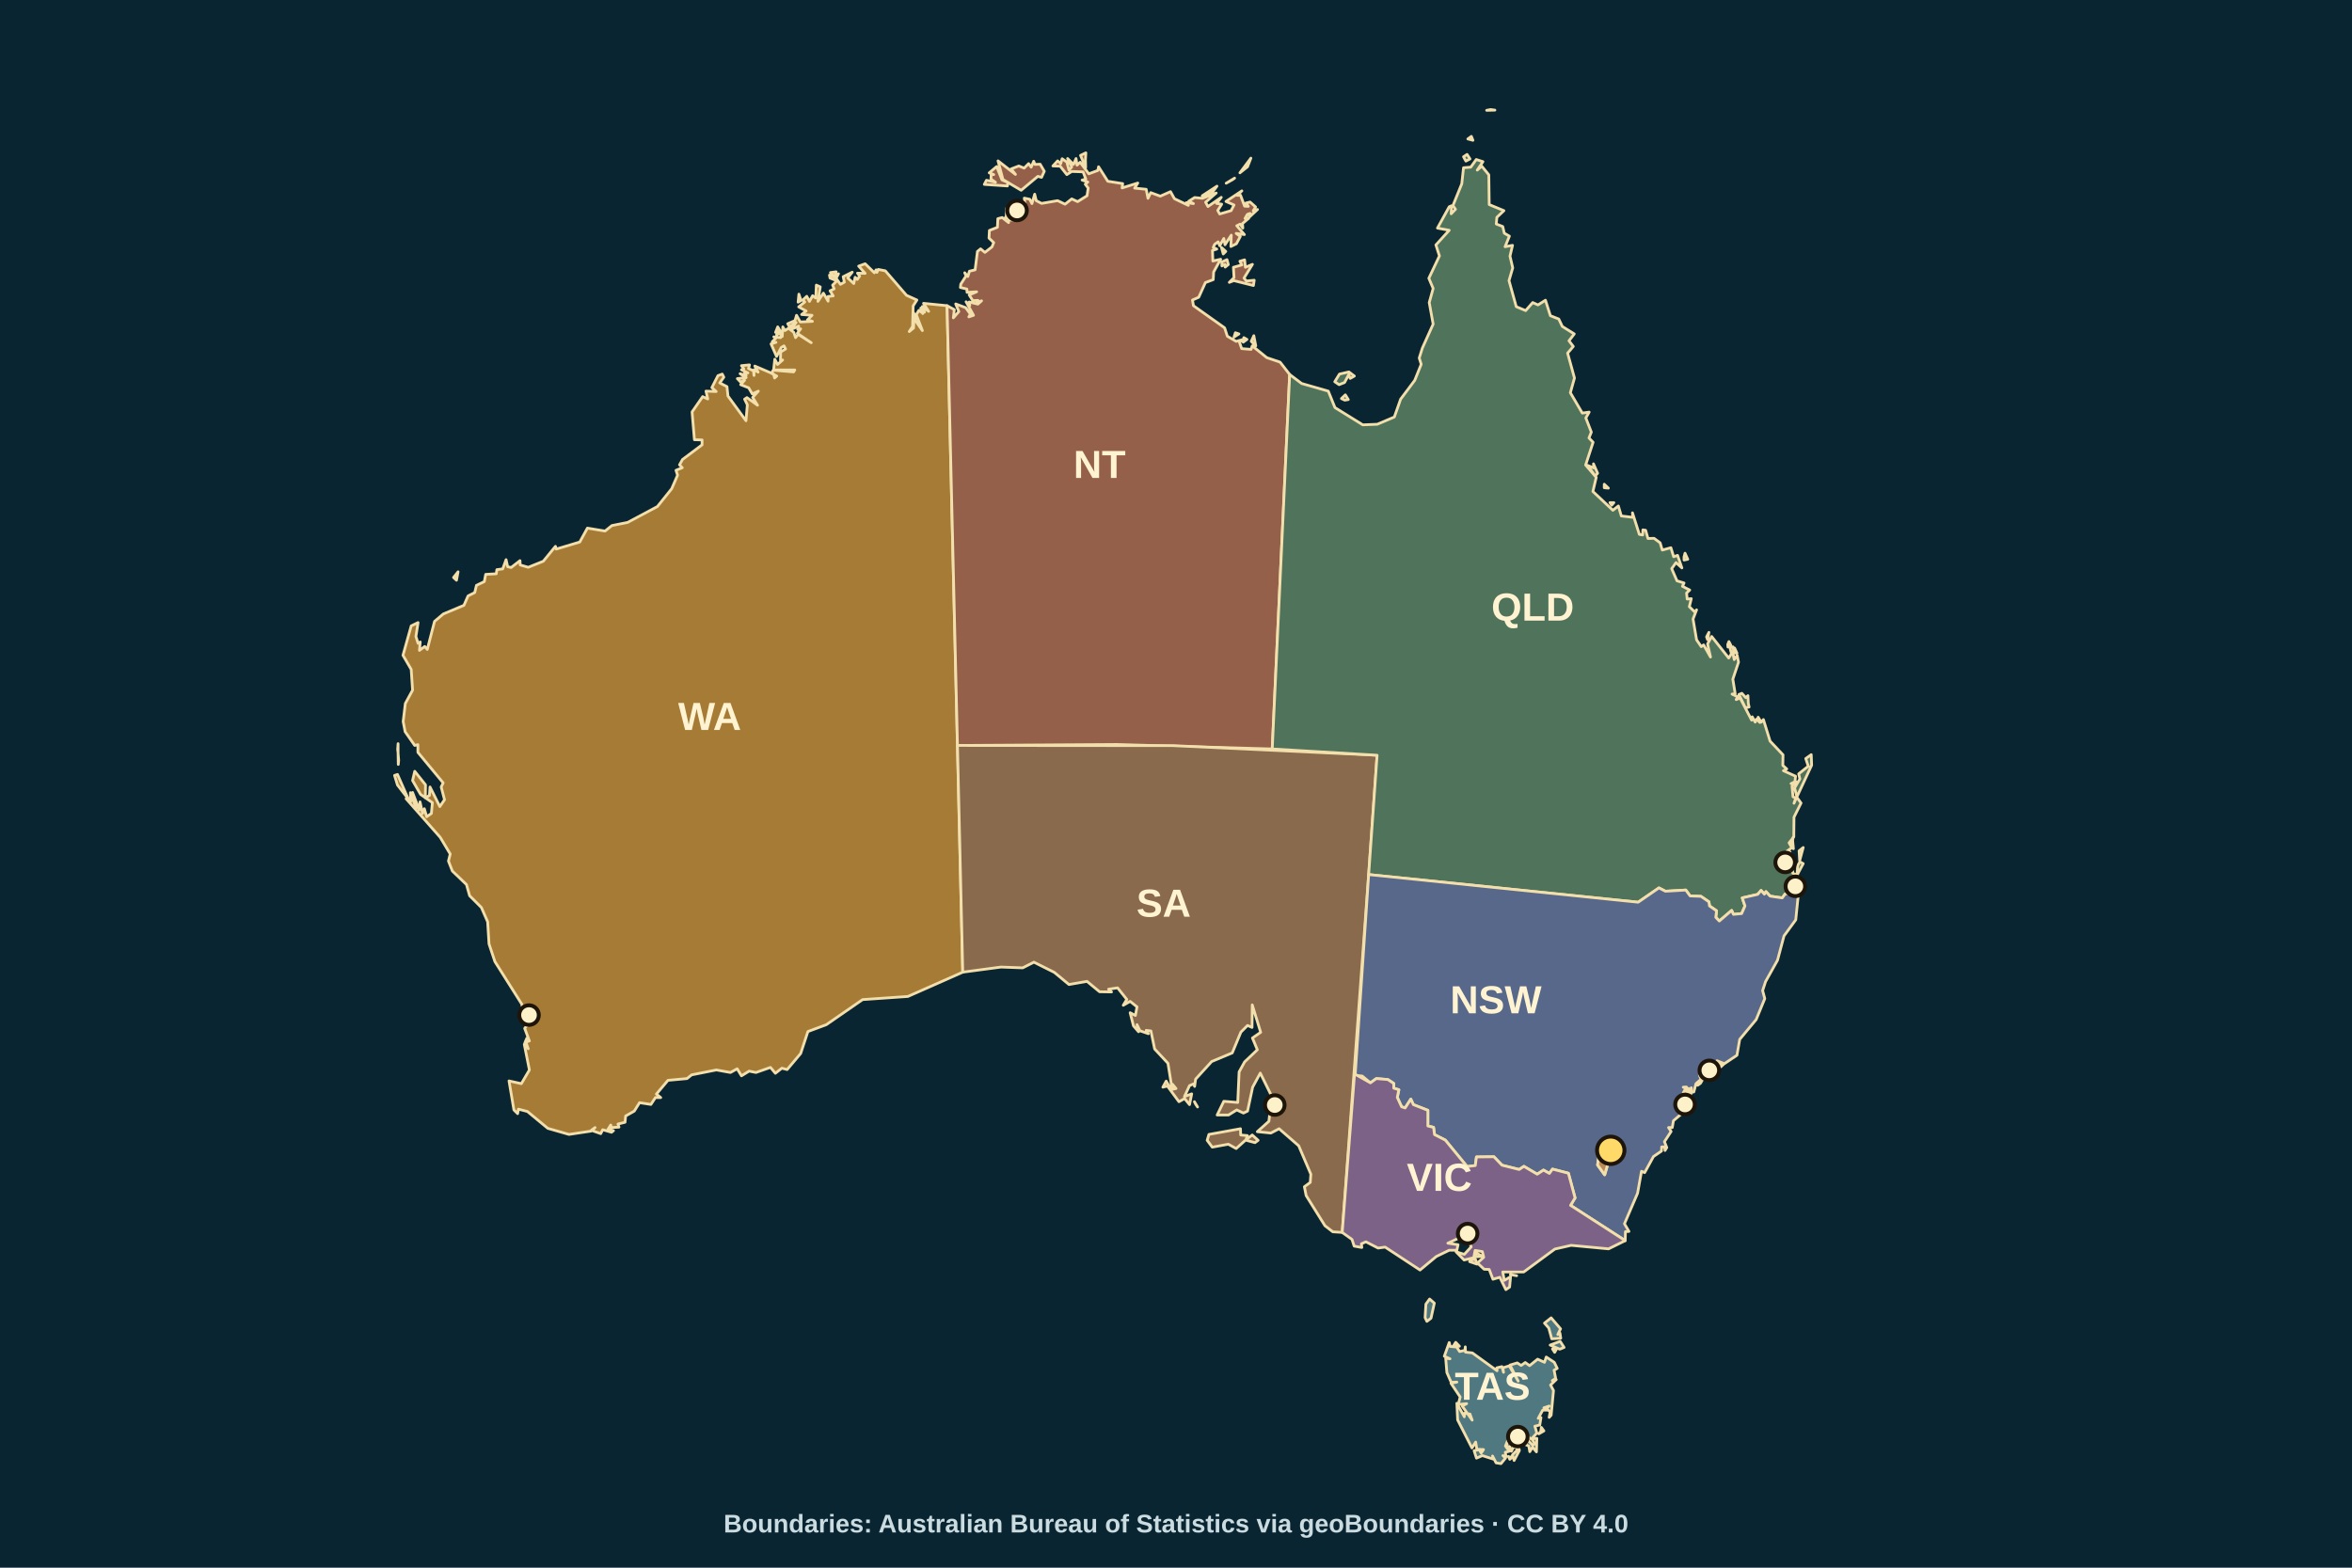
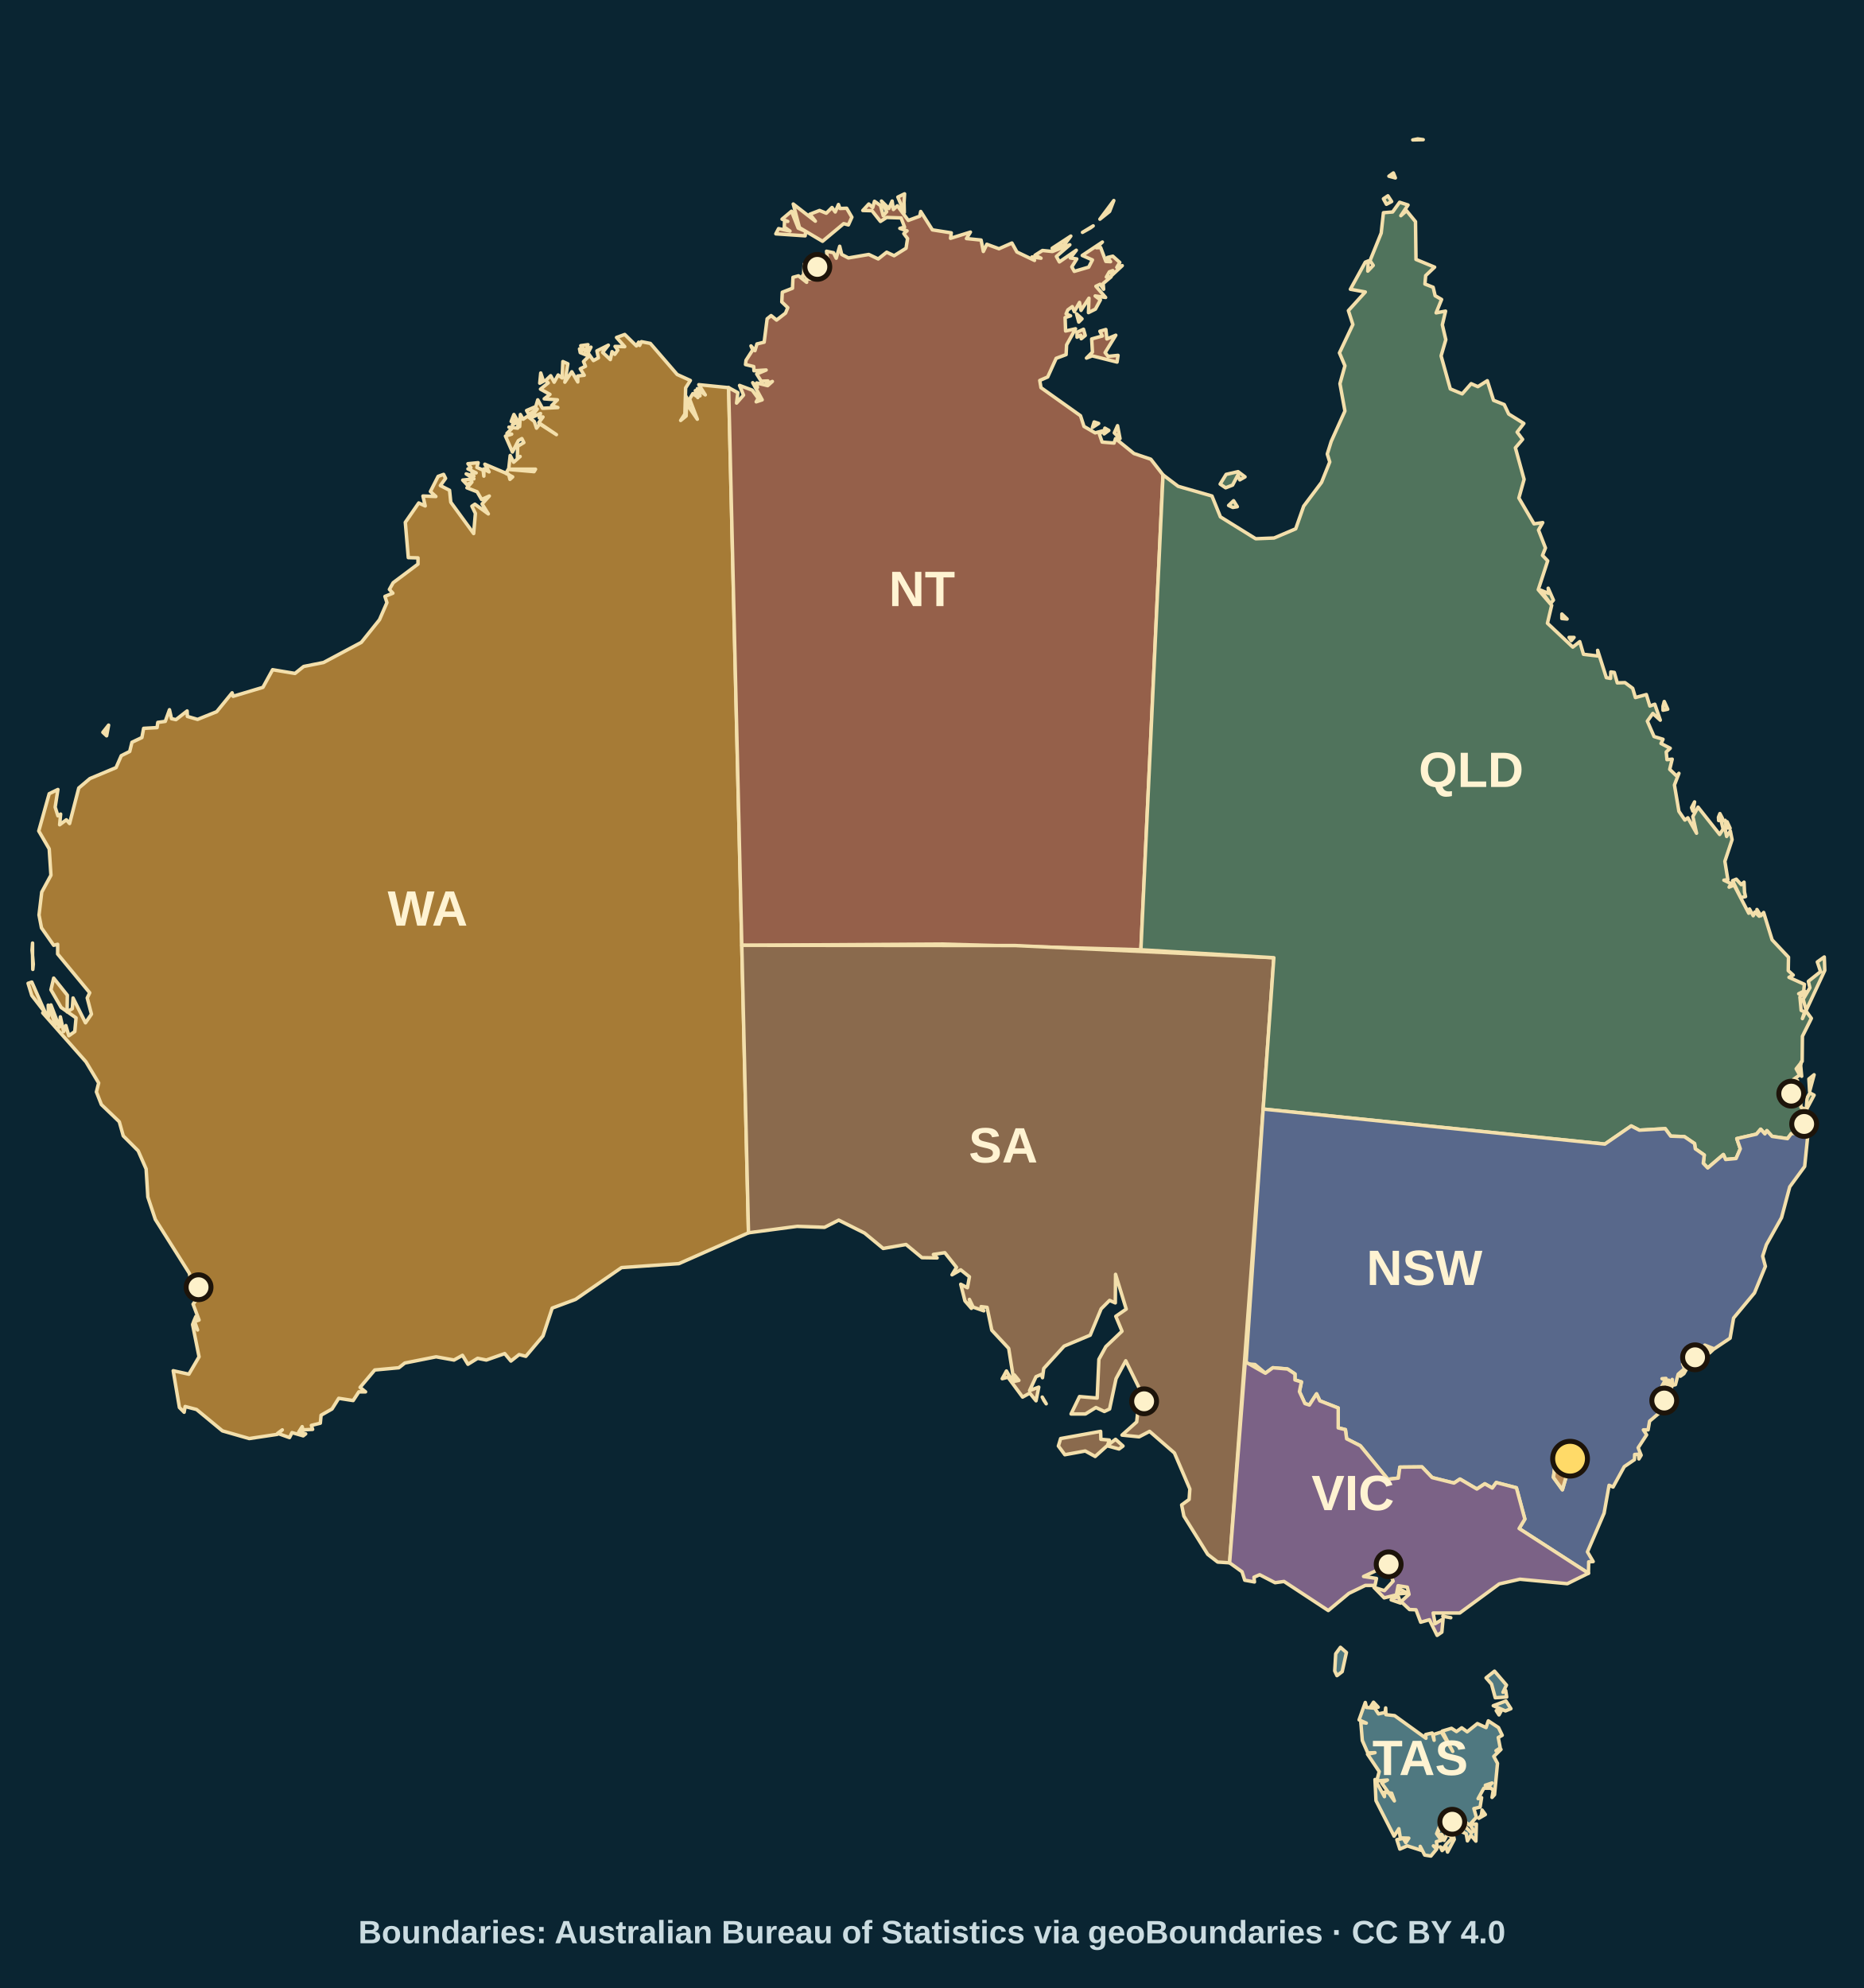
- <svg xmlns="http://www.w3.org/2000/svg" width="1200" height="800" viewBox="0 0 1200 800">
+ <svg xmlns="http://www.w3.org/2000/svg" width="750" height="800" viewBox="190 0 750 800">
  <style>.city{fill:#fdf1ca;stroke:#1d140a;stroke-width:2}.national{fill:#ffda68;stroke:#1d140a;stroke-width:2}text{font:800 20px Arial,sans-serif;fill:#fff3d2;text-anchor:middle}</style>
  <rect width="1200" height="800" fill="#0a2532" />
  <g fill-rule="evenodd" stroke="#f3dfab" stroke-width="1.4" stroke-linejoin="round">
    <path fill="#a67b36" d="M203.4,388.0L203.1,384.4L203.2,390.1ZM202.9,382.4L203.1,384.3L203.1,379.5ZM202.8,395.2L201.3,395.7L202.8,400.6L208.3,407.7ZM231.4,294.7L232.9,296.1L233.7,291.8ZM395.7,169.6L397.4,169.2L396.2,170.9L398.6,169.8L396.8,166.8ZM466.2,161.9L467.6,162.6L466.1,159.6ZM407.2,154.2L408.7,153.4L407.6,150.1ZM488.5,380.4L483.2,156.0L471.2,154.8L473.8,158.9L470.6,156.4L471.7,159.3L470.7,158.5L470.8,160.0L469.8,157.2L470.2,159.4L468.8,158.4L467.5,160.6L470.6,168.7L466.3,162.5L466.1,167.4L463.9,169.2L465.6,166.6L465.9,156.1L467.8,153.1L462.5,150.7L451.7,138.2L448.1,137.5L447.4,139.0L447.0,137.7L446.1,139.2L441.4,134.6L438.1,135.8L441.4,139.5L437.5,139.4L438.6,140.9L437.4,142.6L436.3,141.5L435.6,144.7L432.5,141.8L434.8,138.9L430.2,141.2L430.8,144.0L428.8,145.1L426.6,142.0L427.8,139.7L425.8,141.0L426.6,138.7L423.7,139.1L425.6,141.3L424.3,140.1L423.8,141.8L423.2,140.4L423.5,141.9L427.0,143.3L424.8,145.5L425.6,147.4L423.5,148.4L425.1,151.0L422.5,151.3L422.5,153.7L420.1,149.6L417.3,153.8L418.5,146.4L416.5,145.5L416.2,152.1L414.6,150.9L413.0,153.8L411.6,151.2L409.6,153.1L410.6,154.1L407.5,156.6L411.3,158.7L409.0,160.5L414.3,160.9L412.0,163.2L414.5,164.0L408.3,164.3L406.4,160.9L405.6,163.6L401.9,165.2L402.8,166.8L406.2,164.6L403.3,168.3L407.5,166.4L407.0,168.1L408.5,167.8L406.8,170.1L413.9,174.9L407.2,170.6L405.9,172.3L405.0,169.6L402.3,167.5L400.5,168.7L399.4,166.8L399.1,171.7L398.5,170.3L398.3,172.3L394.8,171.9L396.0,172.4L394.0,174.4L395.9,174.7L393.4,175.5L396.2,181.9L398.6,177.3L400.0,176.5L400.8,178.1L398.3,179.6L398.2,184.1L399.3,183.7L396.7,186.0L395.3,183.3L394.7,188.8L405.5,188.8L404.9,189.8L394.5,188.9L393.6,190.5L396.3,191.9L395.2,192.9L394.7,190.9L385.1,186.8L386.8,189.9L384.7,188.7L384.7,191.6L384.4,189.2L381.9,188.1L382.4,186.2L378.3,186.6L379.5,188.2L378.3,188.7L381.6,190.3L379.9,190.1L380.7,191.6L377.6,190.7L380.7,192.7L376.2,193.2L377.9,195.0L379.9,194.0L377.9,196.3L382.0,197.9L383.8,201.0L386.9,199.6L384.0,202.8L386.5,206.8L381.1,202.9L379.9,203.7L381.3,206.6L380.6,214.7L371.4,202.1L370.9,197.3L367.2,195.4L369.3,192.5L368.5,190.9L366.3,191.7L363.2,197.8L365.4,199.8L360.2,199.6L361.1,203.6L358.5,202.4L353.1,210.2L354.3,224.4L358.2,224.5L358.2,227.0L348.2,234.5L346.7,237.2L348.1,238.7L344.9,240.0L345.7,242.5L342.7,249.4L335.4,258.5L320.2,266.6L312.2,268.2L308.7,271.0L299.7,269.5L295.8,276.6L283.8,280.2L283.4,278.8L277.2,286.4L269.5,289.5L265.4,288.3L265.3,286.1L260.8,289.6L259.0,289.2L258.2,285.6L256.5,290.3L253.5,290.7L253.2,292.8L247.8,293.1L247.1,296.8L243.1,298.7L242.2,302.4L238.8,304.1L236.7,308.9L226.2,313.3L221.7,317.1L218.0,331.4L216.7,329.9L214.0,331.9L214.4,327.6L213.3,328.3L212.2,324.8L213.3,317.7L209.8,319.4L205.6,334.4L209.8,341.6L210.5,352.2L206.8,359.0L205.7,368.2L206.7,373.4L211.6,380.4L213.2,380.0L213.2,383.9L226.1,399.5L225.1,401.6L226.8,408.1L224.4,411.6L219.4,401.6L219.1,405.9L217.0,407.2L217.1,400.5L211.6,393.6L210.5,398.3L214.6,405.4L220.6,409.6L220.1,415.1L217.7,416.8L216.5,412.7L215.6,415.1L214.3,409.2L213.9,413.3L210.5,404.4L212.3,412.3L209.4,404.5L209.5,409.1L207.2,407.6L224.6,427.3L229.7,435.8L228.8,439.4L230.8,444.5L238.0,451.4L239.6,457.1L245.6,463.1L248.8,470.4L249.5,481.7L252.5,490.7L266.2,512.4L267.8,520.4L271.6,516.7L269.6,518.4L270.7,519.5L268.0,520.4L269.0,523.1L267.7,524.8L270.1,531.2L268.3,531.8L269.5,535.2L267.9,531.9L268.8,529.8L267.5,533.0L270.1,546.0L266.0,553.0L259.7,551.6L262.2,566.4L264.1,568.3L264.5,566.0L269.1,567.2L279.5,575.8L290.3,578.9L301.6,577.2L303.6,575.4L301.7,576.8L306.5,578.5L307.5,576.5L312.0,577.8L313.0,577.0L310.2,576.3L311.6,574.1L311.9,575.4L315.8,575.2L315.3,573.6L318.9,572.7L319.2,569.5L323.6,567.0L326.3,562.7L332.1,563.6L334.4,560.1L337.1,560.1L334.9,558.3L340.8,551.3L350.5,550.4L352.9,548.5L365.5,546.0L372.7,547.3L376.1,545.4L378.3,549.0L382.2,546.6L385.7,547.3L393.1,544.7L395.6,547.7L398.9,545.1L401.6,545.8L408.5,537.6L412.2,526.4L421.6,522.9L440.1,510.1L463.2,508.5L491.2,496.1Z" />
    <path fill="#95604a" d="M638.4,174.2L640.7,176.5L639.7,171.3ZM632.1,170.4L630.3,169.8L629.6,172.0ZM634.6,172.3L634.3,174.6L636.2,173.2ZM629.3,136.4L629.6,141.7L627.2,144.1L629.5,143.2L639.5,145.7L639.9,143.0L635.9,143.4L634.7,141.9L639.0,134.9L635.4,136.4L635.0,132.6L632.6,133.3L633.6,135.2ZM624.9,134.9L625.1,136.3L626.7,135.0L626.0,132.5L623.4,133.7L623.4,135.7ZM624.1,129.6L625.4,128.3L623.2,126.3ZM658.0,191.1L653.1,184.8L646.3,182.5L638.9,176.5L638.3,178.3L633.5,177.9L632.4,174.7L634.0,173.3L630.7,174.2L626.2,171.6L624.8,167.3L608.9,156.0L608.4,153.1L611.6,151.7L615.0,144.2L619.0,142.7L619.2,138.8L622.8,132.3L618.8,133.2L618.6,127.8L620.8,127.1L619.0,126.3L619.7,124.7L621.5,123.4L622.3,125.4L624.4,121.7L625.0,124.9L628.2,120.0L628.0,125.8L630.8,124.4L632.8,120.7L630.7,119.1L634.9,119.7L631.0,115.2L632.7,114.4L634.1,116.4L633.9,114.1L637.1,111.4L635.2,111.5L636.4,109.4L637.8,108.9L637.3,110.9L641.6,106.9L639.4,107.6L640.6,105.6L637.8,103.1L635.7,103.6L636.9,105.3L635.0,105.2L632.9,99.6L631.2,99.7L633.6,97.4L625.5,102.8L629.6,104.6L628.1,107.5L622.3,109.2L621.3,107.4L623.3,104.2L620.7,103.8L623.1,100.7L616.3,105.4L615.1,103.2L620.5,98.5L613.5,101.2L609.5,100.8L606.5,102.7L608.9,103.9L605.3,103.4L606.3,104.8L599.2,101.4L597.2,97.8L592.0,100.1L587.1,98.3L585.7,101.2L584.8,96.6L578.9,96.0L580.5,93.4L572.5,95.9L572.8,93.7L565.2,92.5L560.5,85.1L560.1,87.0L555.5,88.7L551.1,82.8L549.5,84.3L549.0,80.9L547.7,83.9L544.7,80.9L546.8,85.2L545.4,86.8L544.3,82.7L541.9,81.0L541.2,83.5L539.6,82.1L537.2,84.7L540.9,84.8L544.3,89.1L546.8,87.5L552.6,87.7L554.0,91.4L552.1,91.9L555.0,92.9L553.7,94.0L555.2,96.0L554.6,99.9L549.8,102.9L546.8,101.5L543.4,104.2L539.6,102.4L531.4,103.8L528.7,102.4L527.9,99.1L526.5,103.9L525.4,101.7L522.6,101.1L523.1,105.1L518.3,106.3L521.0,107.6L521.1,109.2L519.2,108.3L521.4,110.7L519.7,110.3L520.0,111.8L518.9,109.3L516.7,110.1L517.3,106.9L513.6,106.3L513.4,110.0L514.9,111.0L513.0,110.9L516.8,112.3L514.5,112.3L514.6,113.6L511.3,111.0L509.1,111.6L508.9,116.0L504.8,117.6L504.6,121.5L507.0,123.8L506.1,126.0L502.5,128.8L500.3,127.0L498.7,128.3L497.5,137.7L494.6,138.4L493.8,141.1L492.2,139.2L492.9,140.8L490.2,145.0L490.0,146.7L493.3,147.5L493.4,149.2L498.3,148.9L494.5,150.5L496.3,153.4L499.0,153.3L498.2,154.6L500.8,153.5L498.9,155.2L494.5,154.1L494.8,155.9L492.9,154.0L496.7,160.9L494.3,161.7L495.1,160.3L492.7,157.0L487.6,155.1L489.2,159.0L486.4,162.2L486.9,158.0L483.2,156.0L488.5,380.4L568.8,379.9L649.1,382.2ZM515.0,86.6L509.2,82.1L511.7,91.6L521.0,97.1L529.5,90.0L531.4,90.5L532.8,87.4L530.7,83.8L528.0,83.9L527.4,82.3L526.1,85.3L524.8,83.5L522.5,85.8L519.8,84.7L515.9,86.2L518.1,89.0ZM514.2,93.1L511.2,91.8L508.5,85.0L504.7,88.2L507.0,89.1L505.7,88.9L505.6,91.4L507.9,93.0L503.3,92.0L502.2,94.1L514.0,94.9ZM553.8,81.4L554.0,78.0L551.3,79.3L553.9,85.5ZM613.4,99.9L618.2,98.6L620.9,95.0ZM632.6,88.2L636.5,85.1L638.2,80.7ZM628.8,91.7L625.6,93.5L629.9,90.9Z" />
    <path fill="#8a6a4d" d="M698.3,446.3L702.6,385.4L598.5,380.5L488.5,380.4L491.2,496.1L510.7,493.5L521.8,493.9L527.5,491.0L537.9,496.2L545.4,502.4L554.6,500.8L561.0,506.1L567.1,506.2L565.6,504.8L570.2,504.1L574.9,510.0L573.1,513.0L576.6,511.0L580.1,513.8L579.3,518.2L576.6,516.8L578.3,523.5L580.9,526.5L580.1,522.9L581.6,526.0L585.9,527.5L584.8,525.8L587.2,526.1L589.1,535.3L595.9,542.6L597.9,555.1L598.2,553.3L600.0,555.5L597.5,556.0L595.0,551.7L593.3,554.8L595.6,554.2L601.5,562.2L604.4,560.6L606.9,563.7L608.0,558.2L604.3,559.6L606.9,554.0L609.0,553.1L609.5,554.4L610.0,550.7L618.2,541.7L628.7,537.3L633.1,526.7L636.5,523.3L638.8,524.3L638.9,512.8L643.2,526.8L639.0,529.7L641.5,535.7L635.0,541.9L632.2,547.0L631.5,562.6L624.4,562.0L621.0,569.0L626.8,569.0L631.0,566.4L634.4,568.0L636.5,567.0L639.1,554.8L643.0,547.6L650.0,561.8L648.7,560.6L647.4,572.2L641.5,577.5L648.4,578.2L652.6,576.0L662.6,584.7L668.8,599.2L668.5,603.4L665.5,605.6L666.4,610.1L676.0,625.5L680.0,628.6L684.8,628.9ZM632.9,576.0L616.8,578.9L615.9,581.9L618.5,585.4L626.7,583.9L630.7,586.1L635.5,581.8L640.3,583.1L641.9,581.9L638.9,579.2L635.7,581.6L636.4,579.5L633.0,579.2ZM610.1,563.6L611.0,564.9L609.4,562.2Z" />
    <path fill="#50735c" d="M760.5,55.9L758.5,56.3L762.7,56.2ZM818.5,248.9L820.6,249.1L818.5,247.1ZM822.3,257.8L823.4,256.5L821.4,256.5ZM813.2,238.8L810.0,237.5L813.9,242.9L815.1,241.5L813.0,236.7ZM686.1,204.2L687.9,203.9L686.4,201.5L684.4,203.4ZM681.0,194.8L683.2,196.3L686.0,195.2L688.1,191.2L688.9,193.1L691.0,191.9L688.2,189.8L683.4,190.9ZM751.5,71.6L750.7,69.6L748.9,70.9ZM748.5,78.8L746.7,80.0L747.9,82.2L750.0,81.1ZM892.0,359.0L891.8,355.0L890.7,356.0L888.7,353.8L887.2,354.4L890.5,361.2L892.4,360.8ZM859.2,284.2L859.2,285.8L861.1,285.4L859.7,282.3ZM870.7,325.0L871.2,326.4L871.9,322.7ZM881.5,328.9L881.6,330.2L883.1,329.3L882.1,327.4ZM917.6,455.6L916.0,449.3L914.8,449.9L917.1,446.7L914.7,445.6L914.3,438.3L908.0,442.2L913.5,438.7L912.1,436.9L913.3,434.8L911.8,434.3L914.2,432.6L912.8,430.1L915.2,427.1L915.3,417.0L918.9,409.8L916.7,406.8L915.3,409.9L916.2,407.2L914.8,406.6L914.3,401.2L916.4,399.0L913.8,399.9L915.8,398.9L916.1,396.1L909.9,393.3L911.6,392.4L909.6,390.6L909.7,385.2L903.1,378.2L899.7,367.2L898.6,368.5L897.0,366.0L897.9,368.7L896.2,367.0L895.5,368.5L894.0,365.8L893.7,367.5L887.8,356.2L885.8,357.0L886.6,355.6L883.7,354.2L885.3,354.0L884.1,346.6L887.0,337.9L886.3,334.4L884.8,336.6L884.1,333.1L886.2,333.3L885.0,330.7L884.6,332.8L884.2,330.1L882.6,330.4L883.4,333.6L882.0,335.8L873.3,324.8L871.2,328.6L872.7,335.3L869.2,329.1L868.0,330.0L865.6,326.5L863.8,315.9L865.6,311.2L864.7,312.3L861.9,309.6L862.9,305.5L860.8,305.7L860.5,302.6L862.1,301.1L858.4,299.2L859.2,297.5L855.6,296.4L852.9,290.2L855.1,287.1L858.1,289.8L855.9,283.4L853.9,284.1L852.5,279.5L848.1,280.7L847.0,277.0L843.9,274.7L840.8,274.8L839.6,270.6L838.2,270.4L838.1,273.0L836.4,272.7L832.9,261.7L833.1,264.0L827.2,263.3L825.7,258.2L822.9,260.4L812.7,250.8L814.4,243.6L809.0,237.3L812.8,225.7L810.7,223.5L811.9,220.5L809.1,213.3L810.8,210.3L807.3,210.8L801.2,200.4L803.3,192.9L799.8,180.2L802.7,176.8L800.5,173.9L803.2,170.4L797.1,166.6L795.3,162.8L791.0,161.1L788.5,153.2L784.7,155.6L782.0,154.4L778.4,158.5L773.6,156.5L769.9,143.2L771.8,136.7L770.4,130.7L771.7,125.2L767.9,125.9L770.1,120.5L767.5,119.0L766.7,115.6L763.4,114.3L763.7,110.9L767.3,107.5L759.8,104.4L759.6,89.2L756.0,84.8L753.7,86.8L756.6,82.5L753.2,81.4L750.4,85.3L746.7,85.6L745.8,93.8L741.3,104.9L742.6,106.8L740.4,109.1L740.6,105.0L739.4,105.5L733.4,116.4L739.4,117.5L732.6,125.0L734.4,130.6L729.0,142.0L731.2,147.2L729.2,154.4L731.2,165.4L725.7,177.6L724.1,182.7L725.1,185.9L721.8,194.1L714.6,203.7L711.4,212.8L702.7,216.5L695.3,216.8L681.1,208.0L677.7,199.6L664.1,195.7L658.0,191.1L649.1,382.2L702.6,385.4L698.3,446.3L835.8,460.4L846.4,453.1L849.7,454.8L860.1,454.2L862.3,457.2L867.8,457.4L871.9,460.2L872.2,462.3L875.8,464.8L875.4,468.1L877.2,470.0L883.5,464.6L884.4,466.6L888.6,466.2L890.3,462.3L888.9,458.2L896.8,456.4L898.5,454.4L900.2,456.3L901.0,455.0L903.1,457.3L909.3,458.2L910.8,456.2ZM924.3,390.5L924.1,385.1L921.3,387.1L922.6,391.0L917.7,394.9L918.3,397.5L915.6,402.1L916.8,406.6ZM917.2,441.8L916.8,446.7L920.0,440.7L918.3,439.8ZM917.9,434.2L918.2,439.2L920.0,432.5ZM914.6,428.8L914.9,427.2L913.3,430.4L915.0,433.1Z" />
    <path fill="#58688b" d="M847.7,587.4L847.8,585.3L849.3,585.2L849.5,587.1L850.4,585.6L849.2,582.6L852.6,577.4L851.3,575.4L853.2,575.4L853.8,571.9L858.5,567.9L856.7,567.2L859.6,566.8L856.4,565.1L860.4,565.7L861.0,563.1L857.3,562.3L861.5,562.6L862.7,558.2L862.0,559.8L862.0,557.9L859.4,559.2L861.2,557.9L860.3,556.4L858.8,557.7L860.1,555.4L858.8,554.8L860.4,554.7L860.6,556.9L861.5,555.4L861.5,557.8L862.9,555.1L862.9,557.5L864.2,557.2L865.3,553.0L867.6,551.0L866.2,553.8L867.6,552.8L869.7,549.1L867.8,550.6L867.1,548.8L868.8,548.9L869.2,546.5L869.6,549.1L872.5,546.1L870.8,543.9L873.0,544.3L872.1,546.1L878.0,544.4L879.5,543.0L875.3,542.9L876.0,541.3L879.8,542.8L886.2,538.5L887.6,530.4L896.0,520.3L900.4,509.6L899.3,505.5L900.8,500.9L906.9,490.0L910.2,477.6L916.2,469.4L917.6,455.6L910.8,456.2L909.3,458.2L903.1,457.3L901.0,455.0L900.2,456.3L898.5,454.4L896.8,456.4L888.9,458.2L890.3,462.3L888.6,466.2L884.4,466.6L883.5,464.6L877.2,470.0L875.4,468.1L875.8,464.8L872.2,462.3L871.9,460.2L867.8,457.4L862.3,457.2L860.1,454.2L849.7,454.8L846.4,453.1L835.8,460.4L698.3,446.3L691.4,548.8L695.0,549.1L699.2,552.6L702.2,550.4L708.1,550.9L711.1,552.9L711.1,555.3L713.7,556.1L712.9,560.0L715.1,564.8L716.9,565.4L719.8,560.9L721.1,563.7L728.5,566.6L728.5,574.6L731.4,575.3L731.9,579.0L737.4,581.8L748.5,595.3L752.7,594.8L753.3,590.4L762.2,590.3L766.3,594.6L775.1,596.8L777.5,595.2L784.3,599.2L787.5,597.1L790.5,598.8L792.1,596.6L800.2,598.7L803.6,611.3L801.3,615.1L829.2,633.1L829.3,628.5L831.1,628.4L828.8,624.5L835.5,608.9L837.5,597.7L839.1,598.4L843.6,590.2ZM823.6,586.0L826.0,588.4L821.5,589.9L818.7,599.5L815.1,594.5L816.1,587.4L822.0,583.8Z" />
    <path fill="#7b6286" d="M752.6,641.4L756.3,641.1L753.2,639.4ZM691.1,548.0L684.8,628.9L689.8,632.5L690.9,635.9L694.8,636.6L694.6,634.7L696.9,633.7L703.1,636.9L706.7,636.4L724.5,648.1L732.8,641.2L739.4,638.0L743.3,638.0L743.9,635.2L738.7,634.4L748.2,630.0L750.6,636.3L747.1,640.1L742.9,638.8L747.0,643.0L751.9,641.8L752.6,638.1L756.3,638.7L757.0,641.6L753.8,644.5L757.2,647.7L759.8,647.8L761.7,652.8L765.2,651.8L768.3,658.1L770.2,656.8L770.7,651.5L767.5,653.4L766.7,649.1L777.4,649.1L793.3,637.4L801.6,635.5L820.7,637.3L829.2,633.1L801.3,615.1L803.6,611.3L800.2,598.7L792.1,596.6L790.5,598.8L787.5,597.1L784.3,599.2L777.5,595.2L775.1,596.8L766.3,594.6L762.2,590.3L753.3,590.4L752.7,594.8L748.5,595.3L737.4,581.8L731.9,579.0L731.4,575.3L728.5,574.6L728.5,566.6L721.1,563.7L719.8,560.9L716.9,565.4L715.1,564.8L712.9,560.0L713.7,556.1L711.1,555.3L711.1,552.9L708.1,550.9L702.2,550.4L699.2,552.6ZM750.6,642.9L749.8,643.8L753.6,645.1L752.8,642.7ZM772.2,650.7L770.6,650.4L773.8,651.0Z" />
    <path fill="#4f7880" d="M730.1,672.7L731.8,665.0L729.4,662.9L727.5,665.5L727.1,672.4L728.0,674.3ZM790.9,686.4L795.8,688.5L798.0,687.6L796.0,684.5ZM792.1,688.4L793.2,690.1L794.3,688.1ZM786.1,730.5L785.1,731.7L787.7,730.2L786.4,728.4ZM790.2,677.7L791.7,683.2L796.3,682.9L795.9,680.3L794.8,681.0L796.2,678.1L791.4,672.5L788.0,675.2ZM780.0,737.9L780.5,740.8L781.9,738.5L783.9,740.9L784.1,734.0L781.5,734.2L783.1,736.8L782.0,737.5L779.4,734.8L778.4,737.2ZM771.9,742.2L770.7,744.0L769.6,743.2L770.3,744.7L771.9,743.2L772.5,745.3L775.2,740.2L774.4,736.7L773.0,738.5L774.5,739.5ZM741.5,686.9L744.6,687.0L742.7,685.0ZM772.8,737.3L774.8,733.8L773.3,730.4L771.5,730.6L773.8,730.0L775.5,734.4L776.7,733.9L775.4,736.5L778.8,732.9L776.5,730.9L781.3,734.4L784.1,731.3L783.1,727.8L785.6,727.2L786.2,723.4L784.8,723.8L787.1,719.6L790.0,719.6L787.7,718.4L790.4,717.5L788.9,719.0L790.9,720.3L790.4,723.3L791.4,722.2L792.6,709.6L791.1,706.8L794.0,704.0L792.0,704.5L793.7,703.4L792.9,699.2L794.5,698.3L793.0,695.2L788.9,692.5L788.0,695.2L784.5,693.6L780.4,696.9L778.2,695.3L776.1,696.8L774.1,695.5L770.4,696.6L774.6,704.8L770.0,697.0L766.8,698.0L767.1,700.3L766.3,697.4L763.7,698.0L763.8,699.5L751.2,690.4L747.7,690.0L747.6,687.3L747.4,689.1L744.7,689.7L743.2,687.4L739.9,687.1L739.4,685.1L736.9,692.1L739.8,693.4L737.6,693.1L738.2,700.4L740.4,705.4L743.3,705.3L740.3,705.9L745.0,712.9L744.0,716.7L748.3,716.3L746.0,717.5L751.1,724.7L750.0,721.6L747.1,721.2L747.1,723.0L743.3,716.1L743.7,724.6L751.0,738.9L752.9,735.9L753.5,739.6L756.9,739.7L755.7,741.5L754.7,739.8L752.1,740.3L753.3,744.1L756.3,742.8L761.9,744.6L761.5,743.0L763.3,746.5L765.8,746.9L768.1,744.1L766.8,742.8L768.4,743.4L768.0,741.1L770.0,740.6L768.1,737.9L769.2,735.1L768.5,738.4L770.2,738.2L771.1,740.6Z" />
    <path fill="#bb8b57" d="M823.6,586.0L822.0,583.8L816.1,587.4L815.1,594.5L818.7,599.5L821.5,589.9L826.0,588.4Z" />
  </g>
  <g>
    <text x="362.1" y="372.5">WA</text>
    <text x="561.0" y="243.9">NT</text>
    <text x="593.7" y="467.8">SA</text>
    <text x="782.0" y="316.7">QLD</text>
    <text x="763.2" y="517.1">NSW</text>
    <text x="734.4" y="607.7">VIC</text>
    <text x="761.5" y="714.3">TAS</text>
    <circle cx="269.9" cy="518.0" r="5" class="city" />
    <circle cx="518.9" cy="107.4" r="5" class="city" />
    <circle cx="650.4" cy="563.9" r="5" class="city" />
    <circle cx="748.8" cy="629.5" r="5" class="city" />
    <circle cx="774.4" cy="733.1" r="5" class="city" />
    <circle cx="821.8" cy="587.0" r="7" class="national" />
    <circle cx="859.7" cy="563.6" r="5" class="city" />
    <circle cx="872.1" cy="546.2" r="5" class="city" />
    <circle cx="916.0" cy="452.3" r="5" class="city" />
    <circle cx="910.8" cy="440.1" r="5" class="city" />
  </g>
-   <text x="600" y="782" style="font-size:13px;fill:#cbdce1">Boundaries: Australian Bureau of Statistics via geoBoundaries · CC BY 4.0</text>
+   <text x="565" y="782" style="font-size:13px;fill:#cbdce1">Boundaries: Australian Bureau of Statistics via geoBoundaries · CC BY 4.0</text>
</svg>
